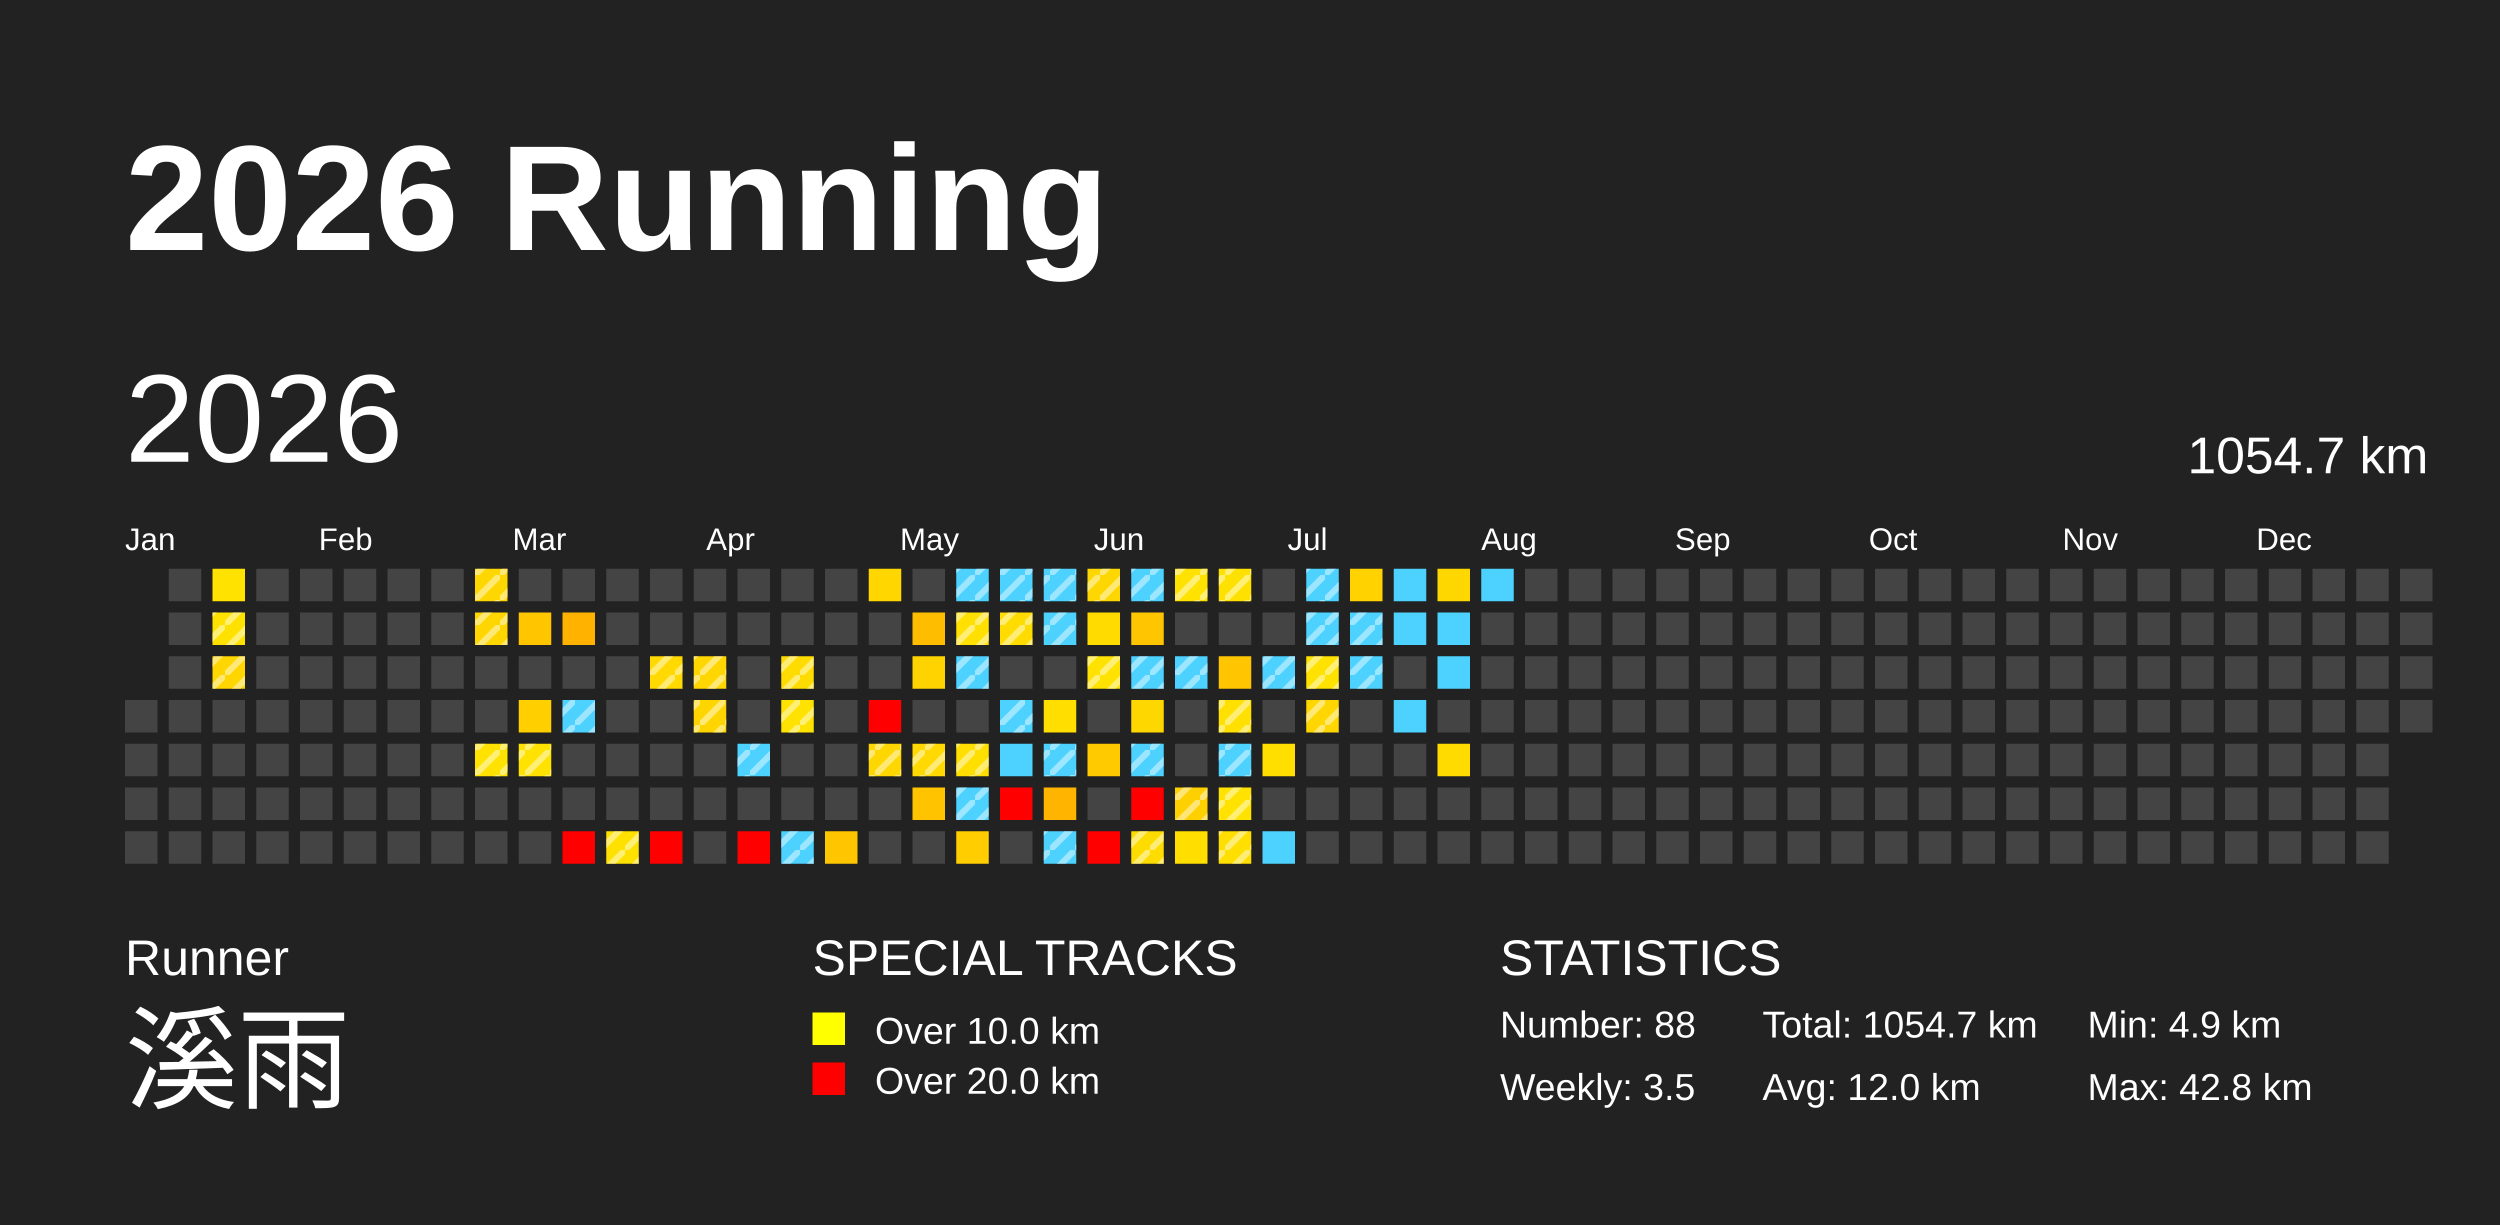
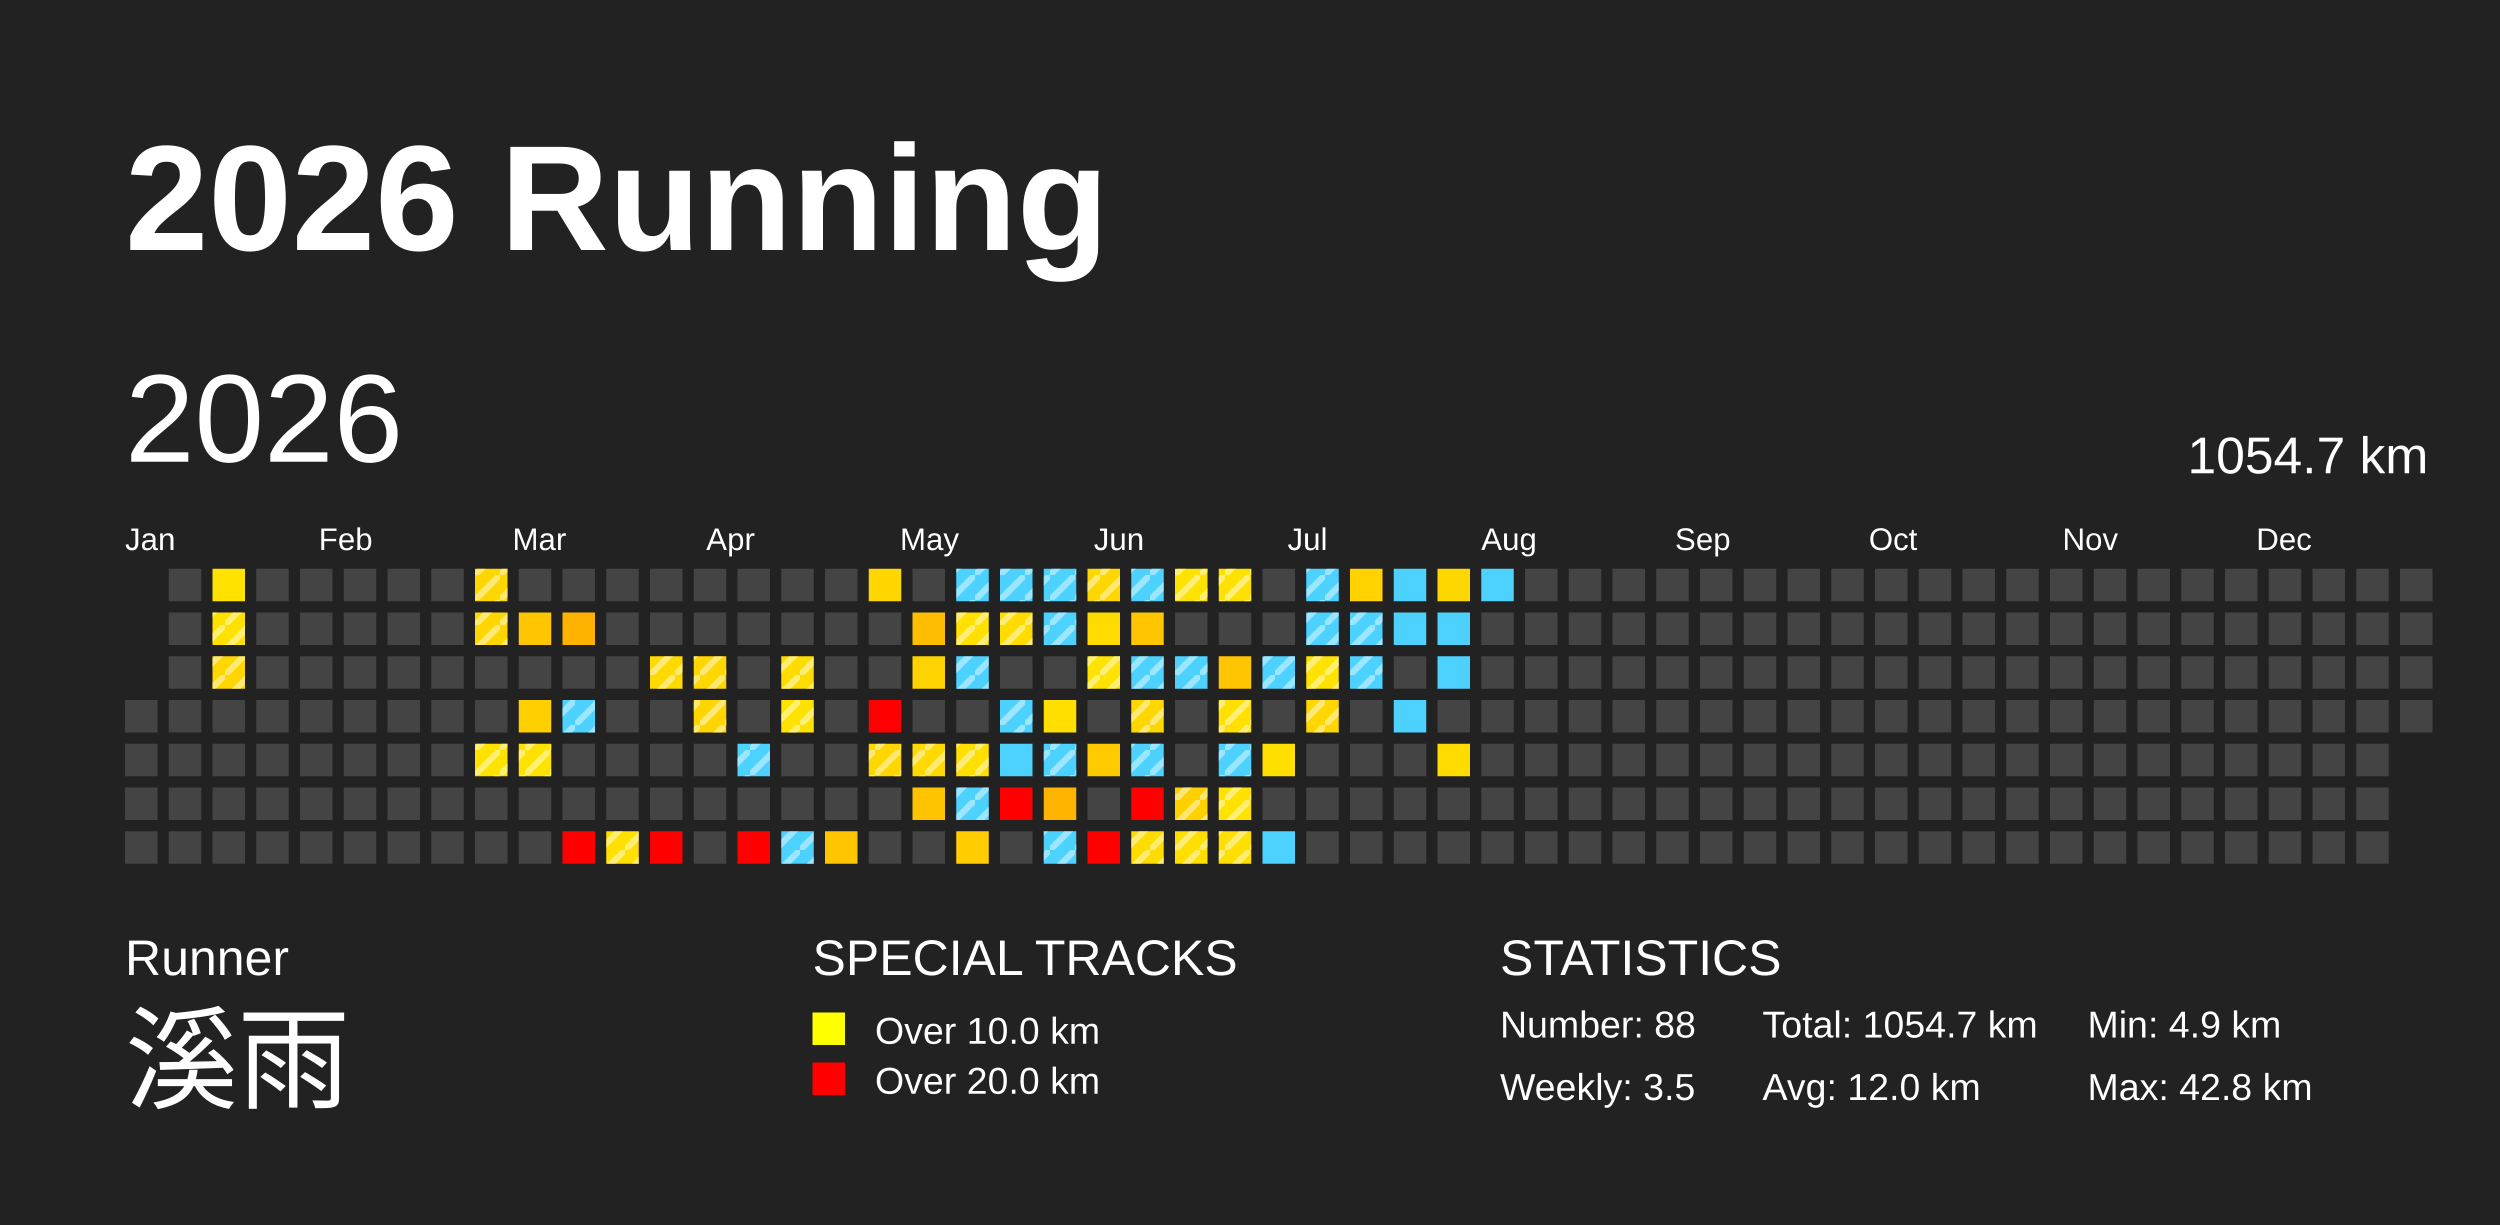
<svg xmlns="http://www.w3.org/2000/svg" baseProfile="full" height="98mm" version="1.1" viewBox="0,0,200,98" width="200mm">
  <defs>
    <pattern height="2" id="indoor-stripe" patternUnits="userSpaceOnUse" width="2">
      <line stroke="white" stroke-opacity="0.45" stroke-width="0.5" x1="0" x2="2" y1="2" y2="0" />
    </pattern>
  </defs>
  <rect fill="#222222" height="98" width="200" x="0" y="0" />
  <text fill="#FFFFFF" style="font-size:12px; font-family:Arial; font-weight:bold;" x="10" y="20">2026 Running</text>
  <text fill="#FFFFFF" style="font-size:4px; font-family:Arial" x="10" y="78">Runner</text>
  <text fill="#FFFFFF" style="font-size:9px; font-family:Arial" x="10" y="88">溪雨</text>
  <text fill="#FFFFFF" style="font-size:4px; font-family:Arial" x="65" y="78">SPECIAL TRACKS</text>
  <rect fill="yellow" height="2.6" width="2.6" x="65" y="81" />
  <text fill="#FFFFFF" style="font-size:3px; font-family:Arial" x="70" y="83.5">Over 10.0 km</text>
  <rect fill="red" height="2.6" width="2.6" x="65" y="85" />
  <text fill="#FFFFFF" style="font-size:3px; font-family:Arial" x="70" y="87.5">Over 20.0 km</text>
  <text fill="#FFFFFF" style="font-size:4px; font-family:Arial" x="120" y="78">STATISTICS</text>
  <text fill="#FFFFFF" style="font-size:3px; font-family:Arial" x="120" y="83">Number: 88</text>
  <text fill="#FFFFFF" style="font-size:3px; font-family:Arial" x="120" y="88">Weekly: 3.5</text>
  <text fill="#FFFFFF" style="font-size:3px; font-family:Arial" x="141" y="83">Total: 1054.7 km</text>
  <text fill="#FFFFFF" style="font-size:3px; font-family:Arial" x="141" y="88">Avg: 12.0 km</text>
  <text fill="#FFFFFF" style="font-size:3px; font-family:Arial" x="167" y="83">Min: 4.9 km</text>
  <text fill="#FFFFFF" style="font-size:3px; font-family:Arial" x="167" y="88">Max: 42.8 km</text>
  <text dominant-baseline="hanging" fill="#FFFFFF" style="font-size:10.0px; font-family:Arial;" x="10" y="30">2026</text>
  <text dominant-baseline="hanging" fill="#FFFFFF" style="font-size:4.125px; font-family:Arial;" x="175" y="35">1054.7 km</text>
  <text fill="#FFFFFF" style="font-size:2.5px; font-family:Arial" x="10.0" y="44">Jan</text>
  <text fill="#FFFFFF" style="font-size:2.5px; font-family:Arial" x="25.5" y="44">Feb</text>
  <text fill="#FFFFFF" style="font-size:2.5px; font-family:Arial" x="41.0" y="44">Mar</text>
  <text fill="#FFFFFF" style="font-size:2.5px; font-family:Arial" x="56.5" y="44">Apr</text>
  <text fill="#FFFFFF" style="font-size:2.5px; font-family:Arial" x="72.0" y="44">May</text>
  <text fill="#FFFFFF" style="font-size:2.5px; font-family:Arial" x="87.5" y="44">Jun</text>
  <text fill="#FFFFFF" style="font-size:2.5px; font-family:Arial" x="103.0" y="44">Jul</text>
  <text fill="#FFFFFF" style="font-size:2.5px; font-family:Arial" x="118.5" y="44">Aug</text>
  <text fill="#FFFFFF" style="font-size:2.5px; font-family:Arial" x="134.0" y="44">Sep</text>
  <text fill="#FFFFFF" style="font-size:2.5px; font-family:Arial" x="149.5" y="44">Oct</text>
  <text fill="#FFFFFF" style="font-size:2.5px; font-family:Arial" x="165.0" y="44">Nov</text>
  <text fill="#FFFFFF" style="font-size:2.5px; font-family:Arial" x="180.5" y="44">Dec</text>
  <rect fill="#444444" height="2.6" width="2.6" x="10.0" y="56.0" />
  <rect fill="#444444" height="2.6" width="2.6" x="10.0" y="59.5" />
  <rect fill="#444444" height="2.6" width="2.6" x="10.0" y="63.0" />
  <rect fill="#444444" height="2.6" width="2.6" x="10.0" y="66.5" />
  <rect fill="#444444" height="2.6" width="2.6" x="13.5" y="45.5" />
  <rect fill="#444444" height="2.6" width="2.6" x="13.5" y="49.0" />
  <rect fill="#444444" height="2.6" width="2.6" x="13.5" y="52.5" />
  <rect fill="#444444" height="2.6" width="2.6" x="13.5" y="56.0" />
  <rect fill="#444444" height="2.6" width="2.6" x="13.5" y="59.5" />
  <rect fill="#444444" height="2.6" width="2.6" x="13.5" y="63.0" />
  <rect fill="#444444" height="2.6" width="2.6" x="13.5" y="66.5" />
  <rect fill="#ffe200" height="2.6" width="2.6" x="17.0" y="45.5" />
  <rect fill="#ffe100" height="2.6" width="2.6" x="17.0" y="49.0" />
  <rect fill="url(#indoor-stripe)" height="2.6" style="pointer-events: none;" width="2.6" x="17.0" y="49.0" />
  <rect fill="#ffd600" height="2.6" width="2.6" x="17.0" y="52.5" />
  <rect fill="url(#indoor-stripe)" height="2.6" style="pointer-events: none;" width="2.6" x="17.0" y="52.5" />
  <rect fill="#444444" height="2.6" width="2.6" x="17.0" y="56.0" />
  <rect fill="#444444" height="2.6" width="2.6" x="17.0" y="59.5" />
  <rect fill="#444444" height="2.6" width="2.6" x="17.0" y="63.0" />
  <rect fill="#444444" height="2.6" width="2.6" x="17.0" y="66.5" />
  <rect fill="#444444" height="2.6" width="2.6" x="20.5" y="45.5" />
  <rect fill="#444444" height="2.6" width="2.6" x="20.5" y="49.0" />
  <rect fill="#444444" height="2.6" width="2.6" x="20.5" y="52.5" />
  <rect fill="#444444" height="2.6" width="2.6" x="20.5" y="56.0" />
  <rect fill="#444444" height="2.6" width="2.6" x="20.5" y="59.5" />
  <rect fill="#444444" height="2.6" width="2.6" x="20.5" y="63.0" />
  <rect fill="#444444" height="2.6" width="2.6" x="20.5" y="66.5" />
  <rect fill="#444444" height="2.6" width="2.6" x="24.0" y="45.5" />
  <rect fill="#444444" height="2.6" width="2.6" x="24.0" y="49.0" />
  <rect fill="#444444" height="2.6" width="2.6" x="24.0" y="52.5" />
  <rect fill="#444444" height="2.6" width="2.6" x="24.0" y="56.0" />
  <rect fill="#444444" height="2.6" width="2.6" x="24.0" y="59.5" />
  <rect fill="#444444" height="2.6" width="2.6" x="24.0" y="63.0" />
  <rect fill="#444444" height="2.6" width="2.6" x="24.0" y="66.5" />
  <rect fill="#444444" height="2.6" width="2.6" x="27.5" y="45.5" />
  <rect fill="#444444" height="2.6" width="2.6" x="27.5" y="49.0" />
  <rect fill="#444444" height="2.6" width="2.6" x="27.5" y="52.5" />
  <rect fill="#444444" height="2.6" width="2.6" x="27.5" y="56.0" />
  <rect fill="#444444" height="2.6" width="2.6" x="27.5" y="59.5" />
  <rect fill="#444444" height="2.6" width="2.6" x="27.5" y="63.0" />
  <rect fill="#444444" height="2.6" width="2.6" x="27.5" y="66.5" />
  <rect fill="#444444" height="2.6" width="2.6" x="31.0" y="45.5" />
  <rect fill="#444444" height="2.6" width="2.6" x="31.0" y="49.0" />
  <rect fill="#444444" height="2.6" width="2.6" x="31.0" y="52.5" />
  <rect fill="#444444" height="2.6" width="2.6" x="31.0" y="56.0" />
  <rect fill="#444444" height="2.6" width="2.6" x="31.0" y="59.5" />
  <rect fill="#444444" height="2.6" width="2.6" x="31.0" y="63.0" />
  <rect fill="#444444" height="2.6" width="2.6" x="31.0" y="66.5" />
  <rect fill="#444444" height="2.6" width="2.6" x="34.5" y="45.5" />
  <rect fill="#444444" height="2.6" width="2.6" x="34.5" y="49.0" />
  <rect fill="#444444" height="2.6" width="2.6" x="34.5" y="52.5" />
  <rect fill="#444444" height="2.6" width="2.6" x="34.5" y="56.0" />
  <rect fill="#444444" height="2.6" width="2.6" x="34.5" y="59.5" />
  <rect fill="#444444" height="2.6" width="2.6" x="34.5" y="63.0" />
  <rect fill="#444444" height="2.6" width="2.6" x="34.5" y="66.5" />
  <rect fill="#ffd700" height="2.6" width="2.6" x="38.0" y="45.5" />
  <rect fill="url(#indoor-stripe)" height="2.6" style="pointer-events: none;" width="2.6" x="38.0" y="45.5" />
  <rect fill="#ffd600" height="2.6" width="2.6" x="38.0" y="49.0" />
  <rect fill="url(#indoor-stripe)" height="2.6" style="pointer-events: none;" width="2.6" x="38.0" y="49.0" />
  <rect fill="#444444" height="2.6" width="2.6" x="38.0" y="52.5" />
  <rect fill="#444444" height="2.6" width="2.6" x="38.0" y="56.0" />
  <rect fill="#ffe200" height="2.6" width="2.6" x="38.0" y="59.5" />
  <rect fill="url(#indoor-stripe)" height="2.6" style="pointer-events: none;" width="2.6" x="38.0" y="59.5" />
  <rect fill="#444444" height="2.6" width="2.6" x="38.0" y="63.0" />
  <rect fill="#444444" height="2.6" width="2.6" x="38.0" y="66.5" />
  <rect fill="#444444" height="2.6" width="2.6" x="41.5" y="45.5" />
  <rect fill="#ffc600" height="2.6" width="2.6" x="41.5" y="49.0" />
  <rect fill="#444444" height="2.6" width="2.6" x="41.5" y="52.5" />
  <rect fill="#ffcf00" height="2.6" width="2.6" x="41.5" y="56.0" />
  <rect fill="#ffe200" height="2.6" width="2.6" x="41.5" y="59.5" />
  <rect fill="url(#indoor-stripe)" height="2.6" style="pointer-events: none;" width="2.6" x="41.5" y="59.5" />
  <rect fill="#444444" height="2.6" width="2.6" x="41.5" y="63.0" />
  <rect fill="#444444" height="2.6" width="2.6" x="41.5" y="66.5" />
  <rect fill="#444444" height="2.6" width="2.6" x="45.0" y="45.5" />
  <rect fill="#ffb200" height="2.6" width="2.6" x="45.0" y="49.0" />
  <rect fill="#444444" height="2.6" width="2.6" x="45.0" y="52.5" />
  <rect fill="#4dd2ff" height="2.6" width="2.6" x="45.0" y="56.0" />
  <rect fill="url(#indoor-stripe)" height="2.6" style="pointer-events: none;" width="2.6" x="45.0" y="56.0" />
  <rect fill="#444444" height="2.6" width="2.6" x="45.0" y="59.5" />
  <rect fill="#444444" height="2.6" width="2.6" x="45.0" y="63.0" />
  <rect fill="red" height="2.6" width="2.6" x="45.0" y="66.5" />
  <rect fill="#444444" height="2.6" width="2.6" x="48.5" y="45.5" />
  <rect fill="#444444" height="2.6" width="2.6" x="48.5" y="49.0" />
  <rect fill="#444444" height="2.6" width="2.6" x="48.5" y="52.5" />
  <rect fill="#444444" height="2.6" width="2.6" x="48.5" y="56.0" />
  <rect fill="#444444" height="2.6" width="2.6" x="48.5" y="59.5" />
  <rect fill="#444444" height="2.6" width="2.6" x="48.5" y="63.0" />
  <rect fill="#ffe100" height="2.6" width="2.6" x="48.5" y="66.5" />
  <rect fill="url(#indoor-stripe)" height="2.6" style="pointer-events: none;" width="2.6" x="48.5" y="66.5" />
  <rect fill="#444444" height="2.6" width="2.6" x="52.0" y="45.5" />
  <rect fill="#444444" height="2.6" width="2.6" x="52.0" y="49.0" />
  <rect fill="#ffd900" height="2.6" width="2.6" x="52.0" y="52.5" />
  <rect fill="url(#indoor-stripe)" height="2.6" style="pointer-events: none;" width="2.6" x="52.0" y="52.5" />
  <rect fill="#444444" height="2.6" width="2.6" x="52.0" y="56.0" />
  <rect fill="#444444" height="2.6" width="2.6" x="52.0" y="59.5" />
  <rect fill="#444444" height="2.6" width="2.6" x="52.0" y="63.0" />
  <rect fill="red" height="2.6" width="2.6" x="52.0" y="66.5" />
  <rect fill="#444444" height="2.6" width="2.6" x="55.5" y="45.5" />
  <rect fill="#444444" height="2.6" width="2.6" x="55.5" y="49.0" />
  <rect fill="#ffd600" height="2.6" width="2.6" x="55.5" y="52.5" />
  <rect fill="url(#indoor-stripe)" height="2.6" style="pointer-events: none;" width="2.6" x="55.5" y="52.5" />
  <rect fill="#ffd500" height="2.6" width="2.6" x="55.5" y="56.0" />
  <rect fill="url(#indoor-stripe)" height="2.6" style="pointer-events: none;" width="2.6" x="55.5" y="56.0" />
  <rect fill="#444444" height="2.6" width="2.6" x="55.5" y="59.5" />
  <rect fill="#444444" height="2.6" width="2.6" x="55.5" y="63.0" />
  <rect fill="#444444" height="2.6" width="2.6" x="55.5" y="66.5" />
  <rect fill="#444444" height="2.6" width="2.6" x="59.0" y="45.5" />
  <rect fill="#444444" height="2.6" width="2.6" x="59.0" y="49.0" />
  <rect fill="#444444" height="2.6" width="2.6" x="59.0" y="52.5" />
  <rect fill="#444444" height="2.6" width="2.6" x="59.0" y="56.0" />
  <rect fill="#4dd2ff" height="2.6" width="2.6" x="59.0" y="59.5" />
  <rect fill="url(#indoor-stripe)" height="2.6" style="pointer-events: none;" width="2.6" x="59.0" y="59.5" />
  <rect fill="#444444" height="2.6" width="2.6" x="59.0" y="63.0" />
  <rect fill="red" height="2.6" width="2.6" x="59.0" y="66.5" />
  <rect fill="#444444" height="2.6" width="2.6" x="62.5" y="45.5" />
  <rect fill="#444444" height="2.6" width="2.6" x="62.5" y="49.0" />
  <rect fill="#ffdc00" height="2.6" width="2.6" x="62.5" y="52.5" />
  <rect fill="url(#indoor-stripe)" height="2.6" style="pointer-events: none;" width="2.6" x="62.5" y="52.5" />
  <rect fill="#ffe200" height="2.6" width="2.6" x="62.5" y="56.0" />
  <rect fill="url(#indoor-stripe)" height="2.6" style="pointer-events: none;" width="2.6" x="62.5" y="56.0" />
  <rect fill="#444444" height="2.6" width="2.6" x="62.5" y="59.5" />
  <rect fill="#444444" height="2.6" width="2.6" x="62.5" y="63.0" />
  <rect fill="#4dd2ff" height="2.6" width="2.6" x="62.5" y="66.5" />
  <rect fill="url(#indoor-stripe)" height="2.6" style="pointer-events: none;" width="2.6" x="62.5" y="66.5" />
  <rect fill="#444444" height="2.6" width="2.6" x="66.0" y="45.5" />
  <rect fill="#444444" height="2.6" width="2.6" x="66.0" y="49.0" />
  <rect fill="#444444" height="2.6" width="2.6" x="66.0" y="52.5" />
  <rect fill="#444444" height="2.6" width="2.6" x="66.0" y="56.0" />
  <rect fill="#444444" height="2.6" width="2.6" x="66.0" y="59.5" />
  <rect fill="#444444" height="2.6" width="2.6" x="66.0" y="63.0" />
  <rect fill="#ffc600" height="2.6" width="2.6" x="66.0" y="66.5" />
  <rect fill="#ffd600" height="2.6" width="2.6" x="69.5" y="45.5" />
  <rect fill="#444444" height="2.6" width="2.6" x="69.5" y="49.0" />
  <rect fill="#444444" height="2.6" width="2.6" x="69.5" y="52.5" />
  <rect fill="red" height="2.6" width="2.6" x="69.5" y="56.0" />
  <rect fill="#ffd700" height="2.6" width="2.6" x="69.5" y="59.5" />
  <rect fill="url(#indoor-stripe)" height="2.6" style="pointer-events: none;" width="2.6" x="69.5" y="59.5" />
  <rect fill="#444444" height="2.6" width="2.6" x="69.5" y="63.0" />
  <rect fill="#444444" height="2.6" width="2.6" x="69.5" y="66.5" />
  <rect fill="#444444" height="2.6" width="2.6" x="73.0" y="45.5" />
  <rect fill="#ffbd00" height="2.6" width="2.6" x="73.0" y="49.0" />
  <rect fill="#ffd300" height="2.6" width="2.6" x="73.0" y="52.5" />
  <rect fill="#444444" height="2.6" width="2.6" x="73.0" y="56.0" />
  <rect fill="#ffd900" height="2.6" width="2.6" x="73.0" y="59.5" />
  <rect fill="url(#indoor-stripe)" height="2.6" style="pointer-events: none;" width="2.6" x="73.0" y="59.5" />
  <rect fill="#ffc300" height="2.6" width="2.6" x="73.0" y="63.0" />
  <rect fill="#444444" height="2.6" width="2.6" x="73.0" y="66.5" />
  <rect fill="#4dd2ff" height="2.6" width="2.6" x="76.5" y="45.5" />
  <rect fill="url(#indoor-stripe)" height="2.6" style="pointer-events: none;" width="2.6" x="76.5" y="45.5" />
  <rect fill="#ffe000" height="2.6" width="2.6" x="76.5" y="49.0" />
  <rect fill="url(#indoor-stripe)" height="2.6" style="pointer-events: none;" width="2.6" x="76.5" y="49.0" />
  <rect fill="#4dd2ff" height="2.6" width="2.6" x="76.5" y="52.5" />
  <rect fill="url(#indoor-stripe)" height="2.6" style="pointer-events: none;" width="2.6" x="76.5" y="52.5" />
  <rect fill="#444444" height="2.6" width="2.6" x="76.5" y="56.0" />
  <rect fill="#ffdf00" height="2.6" width="2.6" x="76.5" y="59.5" />
  <rect fill="url(#indoor-stripe)" height="2.6" style="pointer-events: none;" width="2.6" x="76.5" y="59.5" />
  <rect fill="#4dd2ff" height="2.6" width="2.6" x="76.5" y="63.0" />
  <rect fill="url(#indoor-stripe)" height="2.6" style="pointer-events: none;" width="2.6" x="76.5" y="63.0" />
  <rect fill="#ffcd00" height="2.6" width="2.6" x="76.5" y="66.5" />
  <rect fill="#4dd2ff" height="2.6" width="2.6" x="80.0" y="45.5" />
  <rect fill="url(#indoor-stripe)" height="2.6" style="pointer-events: none;" width="2.6" x="80.0" y="45.5" />
  <rect fill="#ffdc00" height="2.6" width="2.6" x="80.0" y="49.0" />
  <rect fill="url(#indoor-stripe)" height="2.6" style="pointer-events: none;" width="2.6" x="80.0" y="49.0" />
  <rect fill="#444444" height="2.6" width="2.6" x="80.0" y="52.5" />
  <rect fill="#4dd2ff" height="2.6" width="2.6" x="80.0" y="56.0" />
  <rect fill="url(#indoor-stripe)" height="2.6" style="pointer-events: none;" width="2.6" x="80.0" y="56.0" />
  <rect fill="#4dd2ff" height="2.6" width="2.6" x="80.0" y="59.5" />
  <rect fill="red" height="2.6" width="2.6" x="80.0" y="63.0" />
  <rect fill="#444444" height="2.6" width="2.6" x="80.0" y="66.5" />
  <rect fill="#4dd2ff" height="2.6" width="2.6" x="83.5" y="45.5" />
  <rect fill="url(#indoor-stripe)" height="2.6" style="pointer-events: none;" width="2.6" x="83.5" y="45.5" />
  <rect fill="#4dd2ff" height="2.6" width="2.6" x="83.5" y="49.0" />
  <rect fill="url(#indoor-stripe)" height="2.6" style="pointer-events: none;" width="2.6" x="83.5" y="49.0" />
  <rect fill="#444444" height="2.6" width="2.6" x="83.5" y="52.5" />
  <rect fill="#ffde00" height="2.6" width="2.6" x="83.5" y="56.0" />
  <rect fill="#4dd2ff" height="2.6" width="2.6" x="83.5" y="59.5" />
  <rect fill="url(#indoor-stripe)" height="2.6" style="pointer-events: none;" width="2.6" x="83.5" y="59.5" />
  <rect fill="#ffb400" height="2.6" width="2.6" x="83.5" y="63.0" />
  <rect fill="#4dd2ff" height="2.6" width="2.6" x="83.5" y="66.5" />
  <rect fill="url(#indoor-stripe)" height="2.6" style="pointer-events: none;" width="2.6" x="83.5" y="66.5" />
  <rect fill="#ffd700" height="2.6" width="2.6" x="87.0" y="45.5" />
  <rect fill="url(#indoor-stripe)" height="2.6" style="pointer-events: none;" width="2.6" x="87.0" y="45.5" />
  <rect fill="#ffdb00" height="2.6" width="2.6" x="87.0" y="49.0" />
  <rect fill="#ffe200" height="2.6" width="2.6" x="87.0" y="52.5" />
  <rect fill="url(#indoor-stripe)" height="2.6" style="pointer-events: none;" width="2.6" x="87.0" y="52.5" />
  <rect fill="#444444" height="2.6" width="2.6" x="87.0" y="56.0" />
  <rect fill="#ffcb00" height="2.6" width="2.6" x="87.0" y="59.5" />
  <rect fill="#444444" height="2.6" width="2.6" x="87.0" y="63.0" />
  <rect fill="red" height="2.6" width="2.6" x="87.0" y="66.5" />
  <rect fill="#4dd2ff" height="2.6" width="2.6" x="90.5" y="45.5" />
  <rect fill="url(#indoor-stripe)" height="2.6" style="pointer-events: none;" width="2.6" x="90.5" y="45.5" />
  <rect fill="#ffc500" height="2.6" width="2.6" x="90.5" y="49.0" />
  <rect fill="#4dd2ff" height="2.6" width="2.6" x="90.5" y="52.5" />
  <rect fill="url(#indoor-stripe)" height="2.6" style="pointer-events: none;" width="2.6" x="90.5" y="52.5" />
  <rect fill="#ffd700" height="2.6" width="2.6" x="90.5" y="56.0" />
+   <rect fill="url(#indoor-stripe)" height="2.6" style="pointer-events: none;" width="2.6" x="90.5" y="56.0" />
  <rect fill="#4dd2ff" height="2.6" width="2.6" x="90.5" y="59.5" />
  <rect fill="url(#indoor-stripe)" height="2.6" style="pointer-events: none;" width="2.6" x="90.5" y="59.5" />
  <rect fill="red" height="2.6" width="2.6" x="90.5" y="63.0" />
  <rect fill="#ffdc00" height="2.6" width="2.6" x="90.5" y="66.5" />
  <rect fill="url(#indoor-stripe)" height="2.6" style="pointer-events: none;" width="2.6" x="90.5" y="66.5" />
  <rect fill="#ffe200" height="2.6" width="2.6" x="94.0" y="45.5" />
  <rect fill="url(#indoor-stripe)" height="2.6" style="pointer-events: none;" width="2.6" x="94.0" y="45.5" />
  <rect fill="#444444" height="2.6" width="2.6" x="94.0" y="49.0" />
  <rect fill="#4dd2ff" height="2.6" width="2.6" x="94.0" y="52.5" />
  <rect fill="url(#indoor-stripe)" height="2.6" style="pointer-events: none;" width="2.6" x="94.0" y="52.5" />
  <rect fill="#444444" height="2.6" width="2.6" x="94.0" y="56.0" />
  <rect fill="#444444" height="2.6" width="2.6" x="94.0" y="59.5" />
  <rect fill="#ffd000" height="2.6" width="2.6" x="94.0" y="63.0" />
  <rect fill="url(#indoor-stripe)" height="2.6" style="pointer-events: none;" width="2.6" x="94.0" y="63.0" />
  <rect fill="#ffde00" height="2.6" width="2.6" x="94.0" y="66.5" />
+   <rect fill="url(#indoor-stripe)" height="2.6" style="pointer-events: none;" width="2.6" x="94.0" y="66.5" />
  <rect fill="#ffe100" height="2.6" width="2.6" x="97.5" y="45.5" />
  <rect fill="url(#indoor-stripe)" height="2.6" style="pointer-events: none;" width="2.6" x="97.5" y="45.5" />
  <rect fill="#444444" height="2.6" width="2.6" x="97.5" y="49.0" />
  <rect fill="#ffc500" height="2.6" width="2.6" x="97.5" y="52.5" />
  <rect fill="#ffe000" height="2.6" width="2.6" x="97.5" y="56.0" />
  <rect fill="url(#indoor-stripe)" height="2.6" style="pointer-events: none;" width="2.6" x="97.5" y="56.0" />
  <rect fill="#4dd2ff" height="2.6" width="2.6" x="97.5" y="59.5" />
  <rect fill="url(#indoor-stripe)" height="2.6" style="pointer-events: none;" width="2.6" x="97.5" y="59.5" />
  <rect fill="#ffe200" height="2.6" width="2.6" x="97.5" y="63.0" />
  <rect fill="url(#indoor-stripe)" height="2.6" style="pointer-events: none;" width="2.6" x="97.5" y="63.0" />
  <rect fill="#ffdf00" height="2.6" width="2.6" x="97.5" y="66.5" />
  <rect fill="url(#indoor-stripe)" height="2.6" style="pointer-events: none;" width="2.6" x="97.5" y="66.5" />
  <rect fill="#444444" height="2.6" width="2.6" x="101.0" y="45.5" />
  <rect fill="#444444" height="2.6" width="2.6" x="101.0" y="49.0" />
  <rect fill="#4dd2ff" height="2.6" width="2.6" x="101.0" y="52.5" />
  <rect fill="url(#indoor-stripe)" height="2.6" style="pointer-events: none;" width="2.6" x="101.0" y="52.5" />
  <rect fill="#444444" height="2.6" width="2.6" x="101.0" y="56.0" />
  <rect fill="#ffdf00" height="2.6" width="2.6" x="101.0" y="59.5" />
  <rect fill="#444444" height="2.6" width="2.6" x="101.0" y="63.0" />
  <rect fill="#4dd2ff" height="2.6" width="2.6" x="101.0" y="66.5" />
  <rect fill="#4dd2ff" height="2.6" width="2.6" x="104.5" y="45.5" />
  <rect fill="url(#indoor-stripe)" height="2.6" style="pointer-events: none;" width="2.6" x="104.5" y="45.5" />
  <rect fill="#4dd2ff" height="2.6" width="2.6" x="104.5" y="49.0" />
  <rect fill="url(#indoor-stripe)" height="2.6" style="pointer-events: none;" width="2.6" x="104.5" y="49.0" />
  <rect fill="#ffe200" height="2.6" width="2.6" x="104.5" y="52.5" />
  <rect fill="url(#indoor-stripe)" height="2.6" style="pointer-events: none;" width="2.6" x="104.5" y="52.5" />
  <rect fill="#ffd600" height="2.6" width="2.6" x="104.5" y="56.0" />
  <rect fill="url(#indoor-stripe)" height="2.6" style="pointer-events: none;" width="2.6" x="104.5" y="56.0" />
  <rect fill="#444444" height="2.6" width="2.6" x="104.5" y="59.5" />
  <rect fill="#444444" height="2.6" width="2.6" x="104.5" y="63.0" />
  <rect fill="#444444" height="2.6" width="2.6" x="104.5" y="66.5" />
  <rect fill="#ffd200" height="2.6" width="2.6" x="108.0" y="45.5" />
  <rect fill="#4dd2ff" height="2.6" width="2.6" x="108.0" y="49.0" />
  <rect fill="url(#indoor-stripe)" height="2.6" style="pointer-events: none;" width="2.6" x="108.0" y="49.0" />
  <rect fill="#4dd2ff" height="2.6" width="2.6" x="108.0" y="52.5" />
  <rect fill="url(#indoor-stripe)" height="2.6" style="pointer-events: none;" width="2.6" x="108.0" y="52.5" />
  <rect fill="#444444" height="2.6" width="2.6" x="108.0" y="56.0" />
  <rect fill="#444444" height="2.6" width="2.6" x="108.0" y="59.5" />
  <rect fill="#444444" height="2.6" width="2.6" x="108.0" y="63.0" />
  <rect fill="#444444" height="2.6" width="2.6" x="108.0" y="66.5" />
  <rect fill="#4dd2ff" height="2.6" width="2.6" x="111.5" y="45.5" />
  <rect fill="#4dd2ff" height="2.6" width="2.6" x="111.5" y="49.0" />
  <rect fill="#444444" height="2.6" width="2.6" x="111.5" y="52.5" />
  <rect fill="#4dd2ff" height="2.6" width="2.6" x="111.5" y="56.0" />
  <rect fill="#444444" height="2.6" width="2.6" x="111.5" y="59.5" />
  <rect fill="#444444" height="2.6" width="2.6" x="111.5" y="63.0" />
  <rect fill="#444444" height="2.6" width="2.6" x="111.5" y="66.5" />
  <rect fill="#ffd700" height="2.6" width="2.6" x="115.0" y="45.5" />
  <rect fill="#4dd2ff" height="2.6" width="2.6" x="115.0" y="49.0" />
  <rect fill="#4dd2ff" height="2.6" width="2.6" x="115.0" y="52.5" />
  <rect fill="#444444" height="2.6" width="2.6" x="115.0" y="56.0" />
  <rect fill="#ffdb00" height="2.6" width="2.6" x="115.0" y="59.5" />
  <rect fill="#444444" height="2.6" width="2.6" x="115.0" y="63.0" />
  <rect fill="#444444" height="2.6" width="2.6" x="115.0" y="66.5" />
  <rect fill="#4dd2ff" height="2.6" width="2.6" x="118.5" y="45.5" />
  <rect fill="#444444" height="2.6" width="2.6" x="118.5" y="49.0" />
  <rect fill="#444444" height="2.6" width="2.6" x="118.5" y="52.5" />
  <rect fill="#444444" height="2.6" width="2.6" x="118.5" y="56.0" />
  <rect fill="#444444" height="2.6" width="2.6" x="118.5" y="59.5" />
  <rect fill="#444444" height="2.6" width="2.6" x="118.5" y="63.0" />
  <rect fill="#444444" height="2.6" width="2.6" x="118.5" y="66.5" />
  <rect fill="#444444" height="2.6" width="2.6" x="122.0" y="45.5" />
  <rect fill="#444444" height="2.6" width="2.6" x="122.0" y="49.0" />
  <rect fill="#444444" height="2.6" width="2.6" x="122.0" y="52.5" />
  <rect fill="#444444" height="2.6" width="2.6" x="122.0" y="56.0" />
  <rect fill="#444444" height="2.6" width="2.6" x="122.0" y="59.5" />
  <rect fill="#444444" height="2.6" width="2.6" x="122.0" y="63.0" />
  <rect fill="#444444" height="2.6" width="2.6" x="122.0" y="66.5" />
  <rect fill="#444444" height="2.6" width="2.6" x="125.5" y="45.5" />
  <rect fill="#444444" height="2.6" width="2.6" x="125.5" y="49.0" />
  <rect fill="#444444" height="2.6" width="2.6" x="125.5" y="52.5" />
  <rect fill="#444444" height="2.6" width="2.6" x="125.5" y="56.0" />
  <rect fill="#444444" height="2.6" width="2.6" x="125.5" y="59.5" />
  <rect fill="#444444" height="2.6" width="2.6" x="125.5" y="63.0" />
  <rect fill="#444444" height="2.6" width="2.6" x="125.5" y="66.5" />
  <rect fill="#444444" height="2.6" width="2.6" x="129.0" y="45.5" />
  <rect fill="#444444" height="2.6" width="2.6" x="129.0" y="49.0" />
  <rect fill="#444444" height="2.6" width="2.6" x="129.0" y="52.5" />
  <rect fill="#444444" height="2.6" width="2.6" x="129.0" y="56.0" />
  <rect fill="#444444" height="2.6" width="2.6" x="129.0" y="59.5" />
  <rect fill="#444444" height="2.6" width="2.6" x="129.0" y="63.0" />
  <rect fill="#444444" height="2.6" width="2.6" x="129.0" y="66.5" />
  <rect fill="#444444" height="2.6" width="2.6" x="132.5" y="45.5" />
  <rect fill="#444444" height="2.6" width="2.6" x="132.5" y="49.0" />
  <rect fill="#444444" height="2.6" width="2.6" x="132.5" y="52.5" />
  <rect fill="#444444" height="2.6" width="2.6" x="132.5" y="56.0" />
  <rect fill="#444444" height="2.6" width="2.6" x="132.5" y="59.5" />
  <rect fill="#444444" height="2.6" width="2.6" x="132.5" y="63.0" />
  <rect fill="#444444" height="2.6" width="2.6" x="132.5" y="66.5" />
  <rect fill="#444444" height="2.6" width="2.6" x="136.0" y="45.5" />
  <rect fill="#444444" height="2.6" width="2.6" x="136.0" y="49.0" />
  <rect fill="#444444" height="2.6" width="2.6" x="136.0" y="52.5" />
  <rect fill="#444444" height="2.6" width="2.6" x="136.0" y="56.0" />
  <rect fill="#444444" height="2.6" width="2.6" x="136.0" y="59.5" />
  <rect fill="#444444" height="2.6" width="2.6" x="136.0" y="63.0" />
  <rect fill="#444444" height="2.6" width="2.6" x="136.0" y="66.5" />
  <rect fill="#444444" height="2.6" width="2.6" x="139.5" y="45.5" />
  <rect fill="#444444" height="2.6" width="2.6" x="139.5" y="49.0" />
  <rect fill="#444444" height="2.6" width="2.6" x="139.5" y="52.5" />
  <rect fill="#444444" height="2.6" width="2.6" x="139.5" y="56.0" />
  <rect fill="#444444" height="2.6" width="2.6" x="139.5" y="59.5" />
  <rect fill="#444444" height="2.6" width="2.6" x="139.5" y="63.0" />
  <rect fill="#444444" height="2.6" width="2.6" x="139.5" y="66.5" />
  <rect fill="#444444" height="2.6" width="2.6" x="143.0" y="45.5" />
  <rect fill="#444444" height="2.6" width="2.6" x="143.0" y="49.0" />
  <rect fill="#444444" height="2.6" width="2.6" x="143.0" y="52.5" />
  <rect fill="#444444" height="2.6" width="2.6" x="143.0" y="56.0" />
  <rect fill="#444444" height="2.6" width="2.6" x="143.0" y="59.5" />
  <rect fill="#444444" height="2.6" width="2.6" x="143.0" y="63.0" />
  <rect fill="#444444" height="2.6" width="2.6" x="143.0" y="66.5" />
  <rect fill="#444444" height="2.6" width="2.6" x="146.5" y="45.5" />
  <rect fill="#444444" height="2.6" width="2.6" x="146.5" y="49.0" />
  <rect fill="#444444" height="2.6" width="2.6" x="146.5" y="52.5" />
  <rect fill="#444444" height="2.6" width="2.6" x="146.5" y="56.0" />
  <rect fill="#444444" height="2.6" width="2.6" x="146.5" y="59.5" />
  <rect fill="#444444" height="2.6" width="2.6" x="146.5" y="63.0" />
  <rect fill="#444444" height="2.6" width="2.6" x="146.5" y="66.5" />
  <rect fill="#444444" height="2.6" width="2.6" x="150.0" y="45.5" />
  <rect fill="#444444" height="2.6" width="2.6" x="150.0" y="49.0" />
  <rect fill="#444444" height="2.6" width="2.6" x="150.0" y="52.5" />
  <rect fill="#444444" height="2.6" width="2.6" x="150.0" y="56.0" />
  <rect fill="#444444" height="2.6" width="2.6" x="150.0" y="59.5" />
  <rect fill="#444444" height="2.6" width="2.6" x="150.0" y="63.0" />
  <rect fill="#444444" height="2.6" width="2.6" x="150.0" y="66.5" />
  <rect fill="#444444" height="2.6" width="2.6" x="153.5" y="45.5" />
  <rect fill="#444444" height="2.6" width="2.6" x="153.5" y="49.0" />
  <rect fill="#444444" height="2.6" width="2.6" x="153.5" y="52.5" />
  <rect fill="#444444" height="2.6" width="2.6" x="153.5" y="56.0" />
  <rect fill="#444444" height="2.6" width="2.6" x="153.5" y="59.5" />
  <rect fill="#444444" height="2.6" width="2.6" x="153.5" y="63.0" />
  <rect fill="#444444" height="2.6" width="2.6" x="153.5" y="66.5" />
  <rect fill="#444444" height="2.6" width="2.6" x="157.0" y="45.5" />
  <rect fill="#444444" height="2.6" width="2.6" x="157.0" y="49.0" />
  <rect fill="#444444" height="2.6" width="2.6" x="157.0" y="52.5" />
  <rect fill="#444444" height="2.6" width="2.6" x="157.0" y="56.0" />
  <rect fill="#444444" height="2.6" width="2.6" x="157.0" y="59.5" />
  <rect fill="#444444" height="2.6" width="2.6" x="157.0" y="63.0" />
  <rect fill="#444444" height="2.6" width="2.6" x="157.0" y="66.5" />
  <rect fill="#444444" height="2.6" width="2.6" x="160.5" y="45.5" />
  <rect fill="#444444" height="2.6" width="2.6" x="160.5" y="49.0" />
  <rect fill="#444444" height="2.6" width="2.6" x="160.5" y="52.5" />
  <rect fill="#444444" height="2.6" width="2.6" x="160.5" y="56.0" />
  <rect fill="#444444" height="2.6" width="2.6" x="160.5" y="59.5" />
  <rect fill="#444444" height="2.6" width="2.6" x="160.5" y="63.0" />
  <rect fill="#444444" height="2.6" width="2.6" x="160.5" y="66.5" />
  <rect fill="#444444" height="2.6" width="2.6" x="164.0" y="45.5" />
  <rect fill="#444444" height="2.6" width="2.6" x="164.0" y="49.0" />
  <rect fill="#444444" height="2.6" width="2.6" x="164.0" y="52.5" />
  <rect fill="#444444" height="2.6" width="2.6" x="164.0" y="56.0" />
  <rect fill="#444444" height="2.6" width="2.6" x="164.0" y="59.5" />
  <rect fill="#444444" height="2.6" width="2.6" x="164.0" y="63.0" />
  <rect fill="#444444" height="2.6" width="2.6" x="164.0" y="66.5" />
  <rect fill="#444444" height="2.6" width="2.6" x="167.5" y="45.5" />
  <rect fill="#444444" height="2.6" width="2.6" x="167.5" y="49.0" />
  <rect fill="#444444" height="2.6" width="2.6" x="167.5" y="52.5" />
  <rect fill="#444444" height="2.6" width="2.6" x="167.5" y="56.0" />
  <rect fill="#444444" height="2.6" width="2.6" x="167.5" y="59.5" />
  <rect fill="#444444" height="2.6" width="2.6" x="167.5" y="63.0" />
  <rect fill="#444444" height="2.6" width="2.6" x="167.5" y="66.5" />
  <rect fill="#444444" height="2.6" width="2.6" x="171.0" y="45.5" />
  <rect fill="#444444" height="2.6" width="2.6" x="171.0" y="49.0" />
  <rect fill="#444444" height="2.6" width="2.6" x="171.0" y="52.5" />
  <rect fill="#444444" height="2.6" width="2.6" x="171.0" y="56.0" />
  <rect fill="#444444" height="2.6" width="2.6" x="171.0" y="59.5" />
  <rect fill="#444444" height="2.6" width="2.6" x="171.0" y="63.0" />
  <rect fill="#444444" height="2.6" width="2.6" x="171.0" y="66.5" />
  <rect fill="#444444" height="2.6" width="2.6" x="174.5" y="45.5" />
  <rect fill="#444444" height="2.6" width="2.6" x="174.5" y="49.0" />
  <rect fill="#444444" height="2.6" width="2.6" x="174.5" y="52.5" />
  <rect fill="#444444" height="2.6" width="2.6" x="174.5" y="56.0" />
  <rect fill="#444444" height="2.6" width="2.6" x="174.5" y="59.5" />
  <rect fill="#444444" height="2.6" width="2.6" x="174.5" y="63.0" />
  <rect fill="#444444" height="2.6" width="2.6" x="174.5" y="66.5" />
  <rect fill="#444444" height="2.6" width="2.6" x="178.0" y="45.5" />
  <rect fill="#444444" height="2.6" width="2.6" x="178.0" y="49.0" />
  <rect fill="#444444" height="2.6" width="2.6" x="178.0" y="52.5" />
  <rect fill="#444444" height="2.6" width="2.6" x="178.0" y="56.0" />
  <rect fill="#444444" height="2.6" width="2.6" x="178.0" y="59.5" />
  <rect fill="#444444" height="2.6" width="2.6" x="178.0" y="63.0" />
  <rect fill="#444444" height="2.6" width="2.6" x="178.0" y="66.5" />
  <rect fill="#444444" height="2.6" width="2.6" x="181.5" y="45.5" />
  <rect fill="#444444" height="2.6" width="2.6" x="181.5" y="49.0" />
  <rect fill="#444444" height="2.6" width="2.6" x="181.5" y="52.5" />
  <rect fill="#444444" height="2.6" width="2.6" x="181.5" y="56.0" />
  <rect fill="#444444" height="2.6" width="2.6" x="181.5" y="59.5" />
  <rect fill="#444444" height="2.6" width="2.6" x="181.5" y="63.0" />
  <rect fill="#444444" height="2.6" width="2.6" x="181.5" y="66.5" />
  <rect fill="#444444" height="2.6" width="2.6" x="185.0" y="45.5" />
  <rect fill="#444444" height="2.6" width="2.6" x="185.0" y="49.0" />
  <rect fill="#444444" height="2.6" width="2.6" x="185.0" y="52.5" />
  <rect fill="#444444" height="2.6" width="2.6" x="185.0" y="56.0" />
  <rect fill="#444444" height="2.6" width="2.6" x="185.0" y="59.5" />
  <rect fill="#444444" height="2.6" width="2.6" x="185.0" y="63.0" />
  <rect fill="#444444" height="2.6" width="2.6" x="185.0" y="66.5" />
  <rect fill="#444444" height="2.6" width="2.6" x="188.5" y="45.5" />
  <rect fill="#444444" height="2.6" width="2.6" x="188.5" y="49.0" />
  <rect fill="#444444" height="2.6" width="2.6" x="188.5" y="52.5" />
  <rect fill="#444444" height="2.6" width="2.6" x="188.5" y="56.0" />
  <rect fill="#444444" height="2.6" width="2.6" x="188.5" y="59.5" />
  <rect fill="#444444" height="2.6" width="2.6" x="188.5" y="63.0" />
  <rect fill="#444444" height="2.6" width="2.6" x="188.5" y="66.5" />
  <rect fill="#444444" height="2.6" width="2.6" x="192.0" y="45.5" />
  <rect fill="#444444" height="2.6" width="2.6" x="192.0" y="49.0" />
  <rect fill="#444444" height="2.6" width="2.6" x="192.0" y="52.5" />
  <rect fill="#444444" height="2.6" width="2.6" x="192.0" y="56.0" />
</svg>
